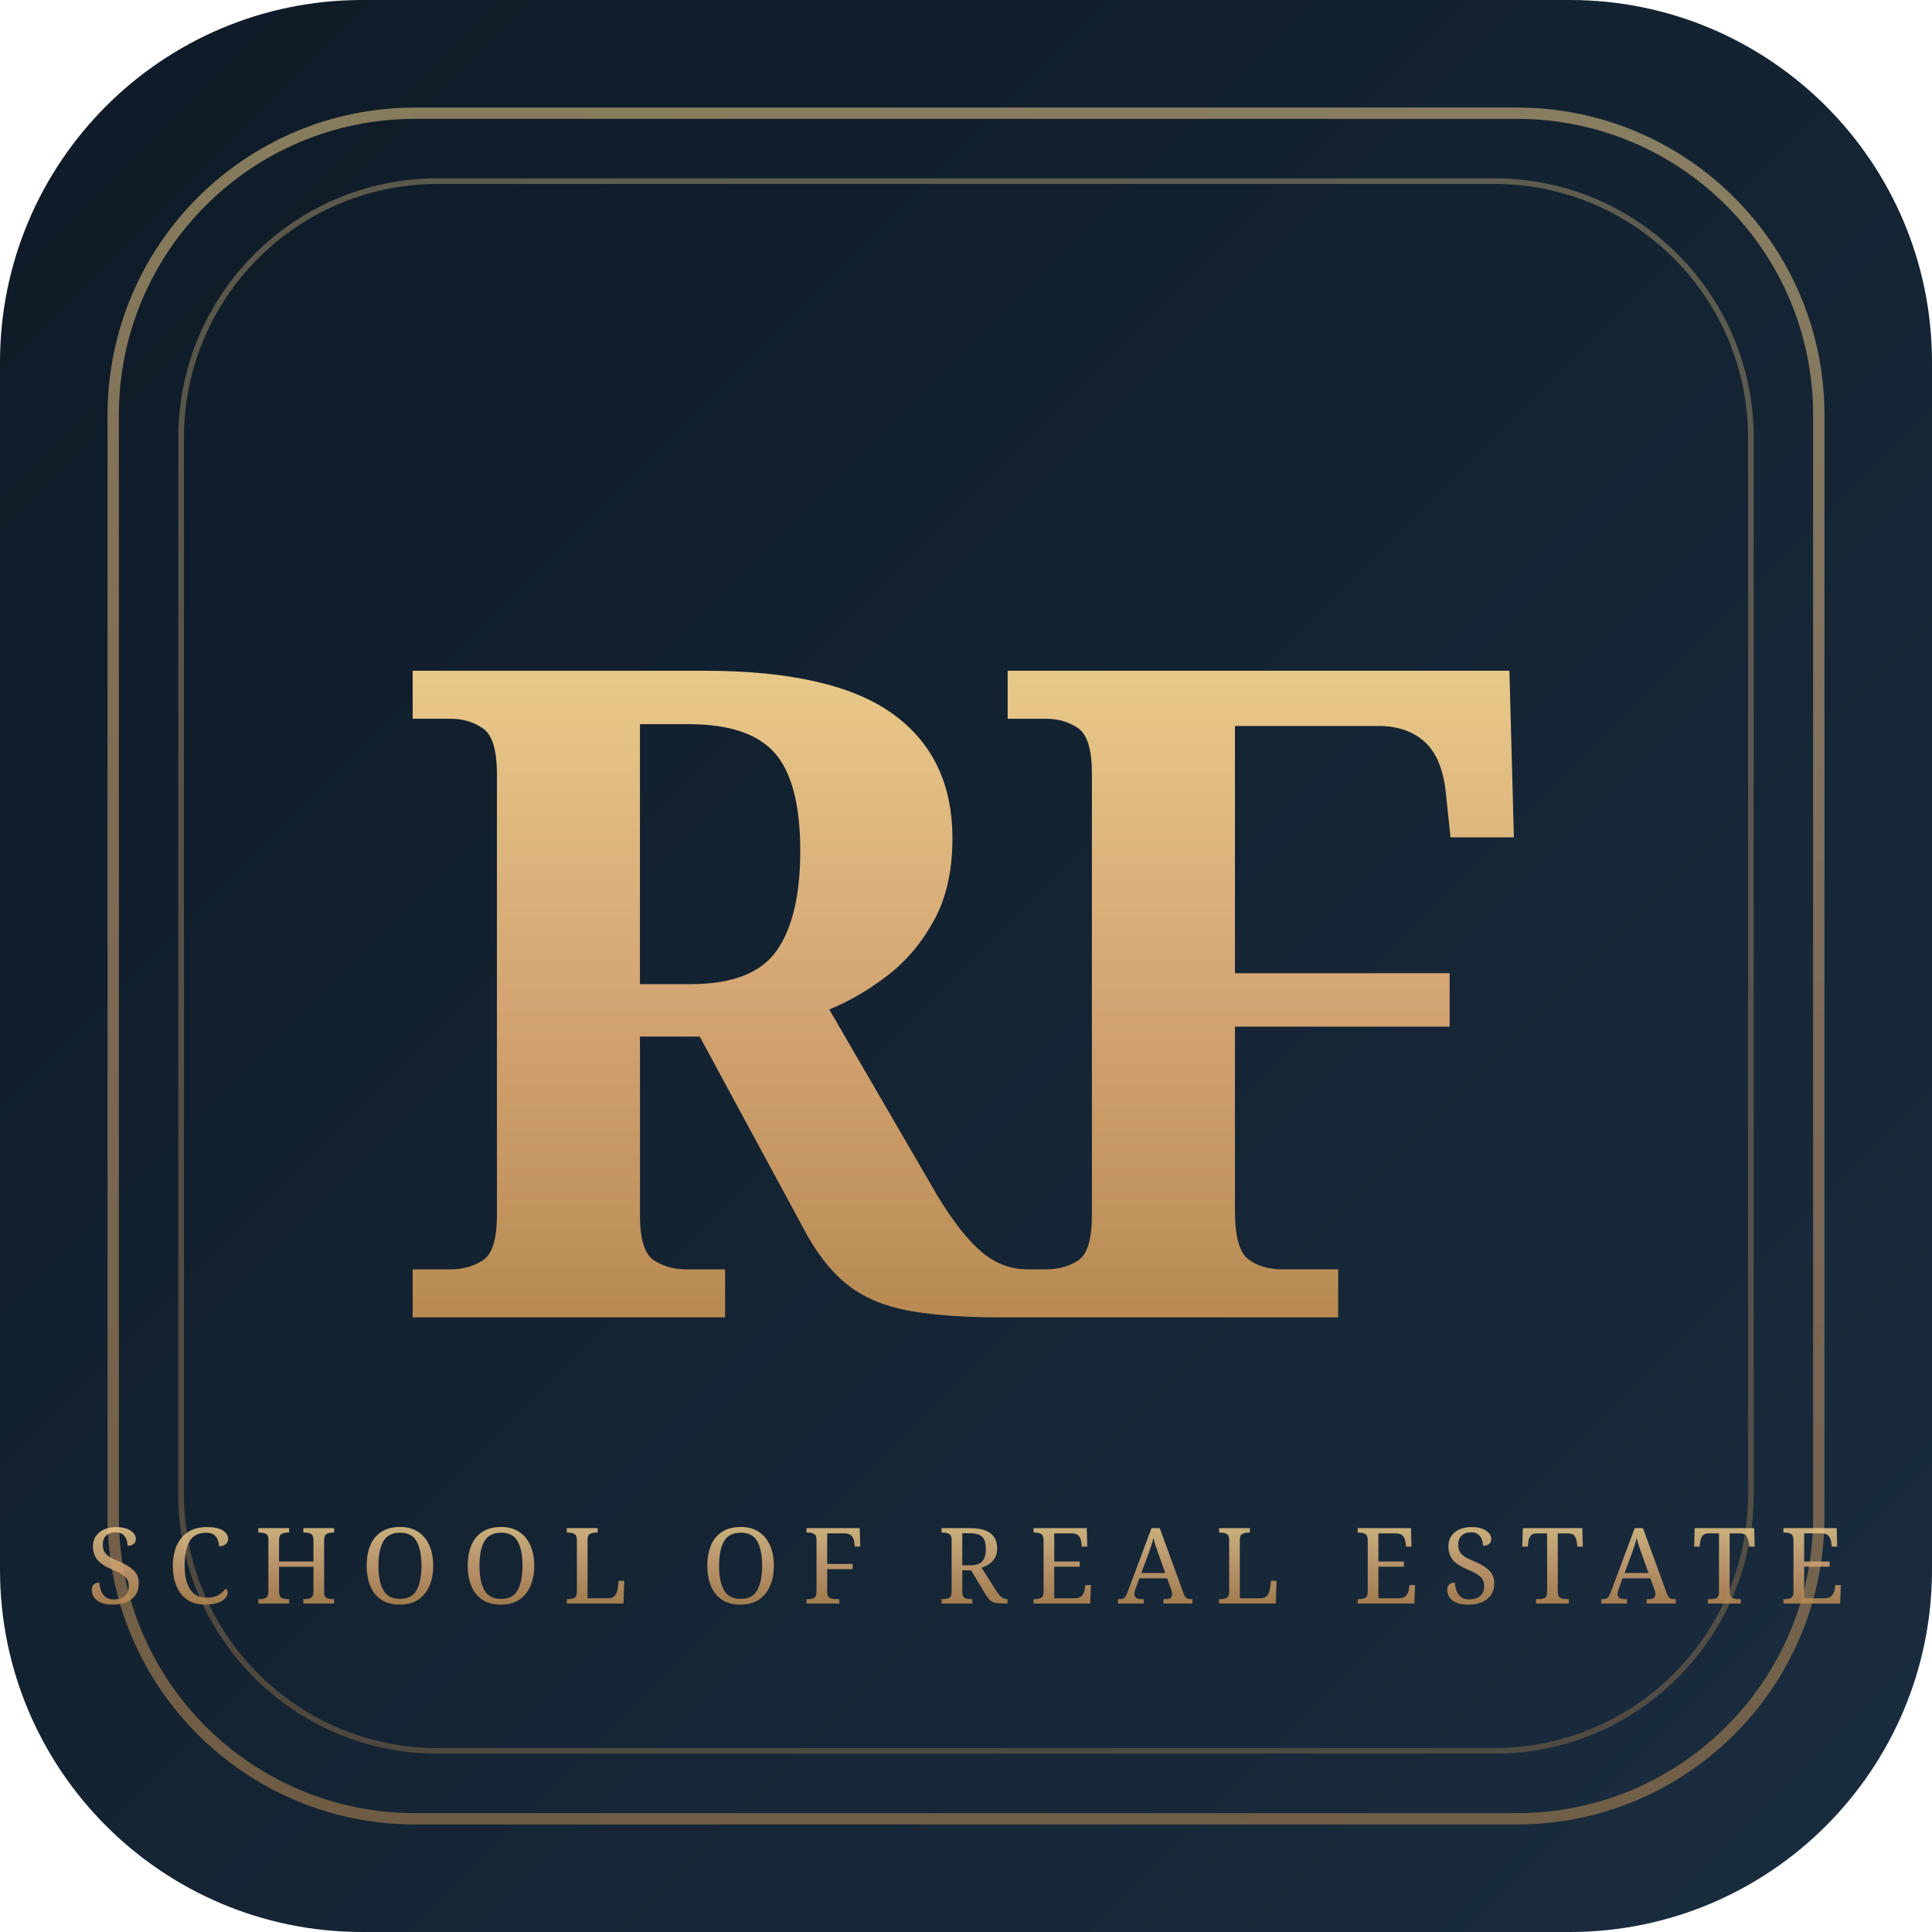
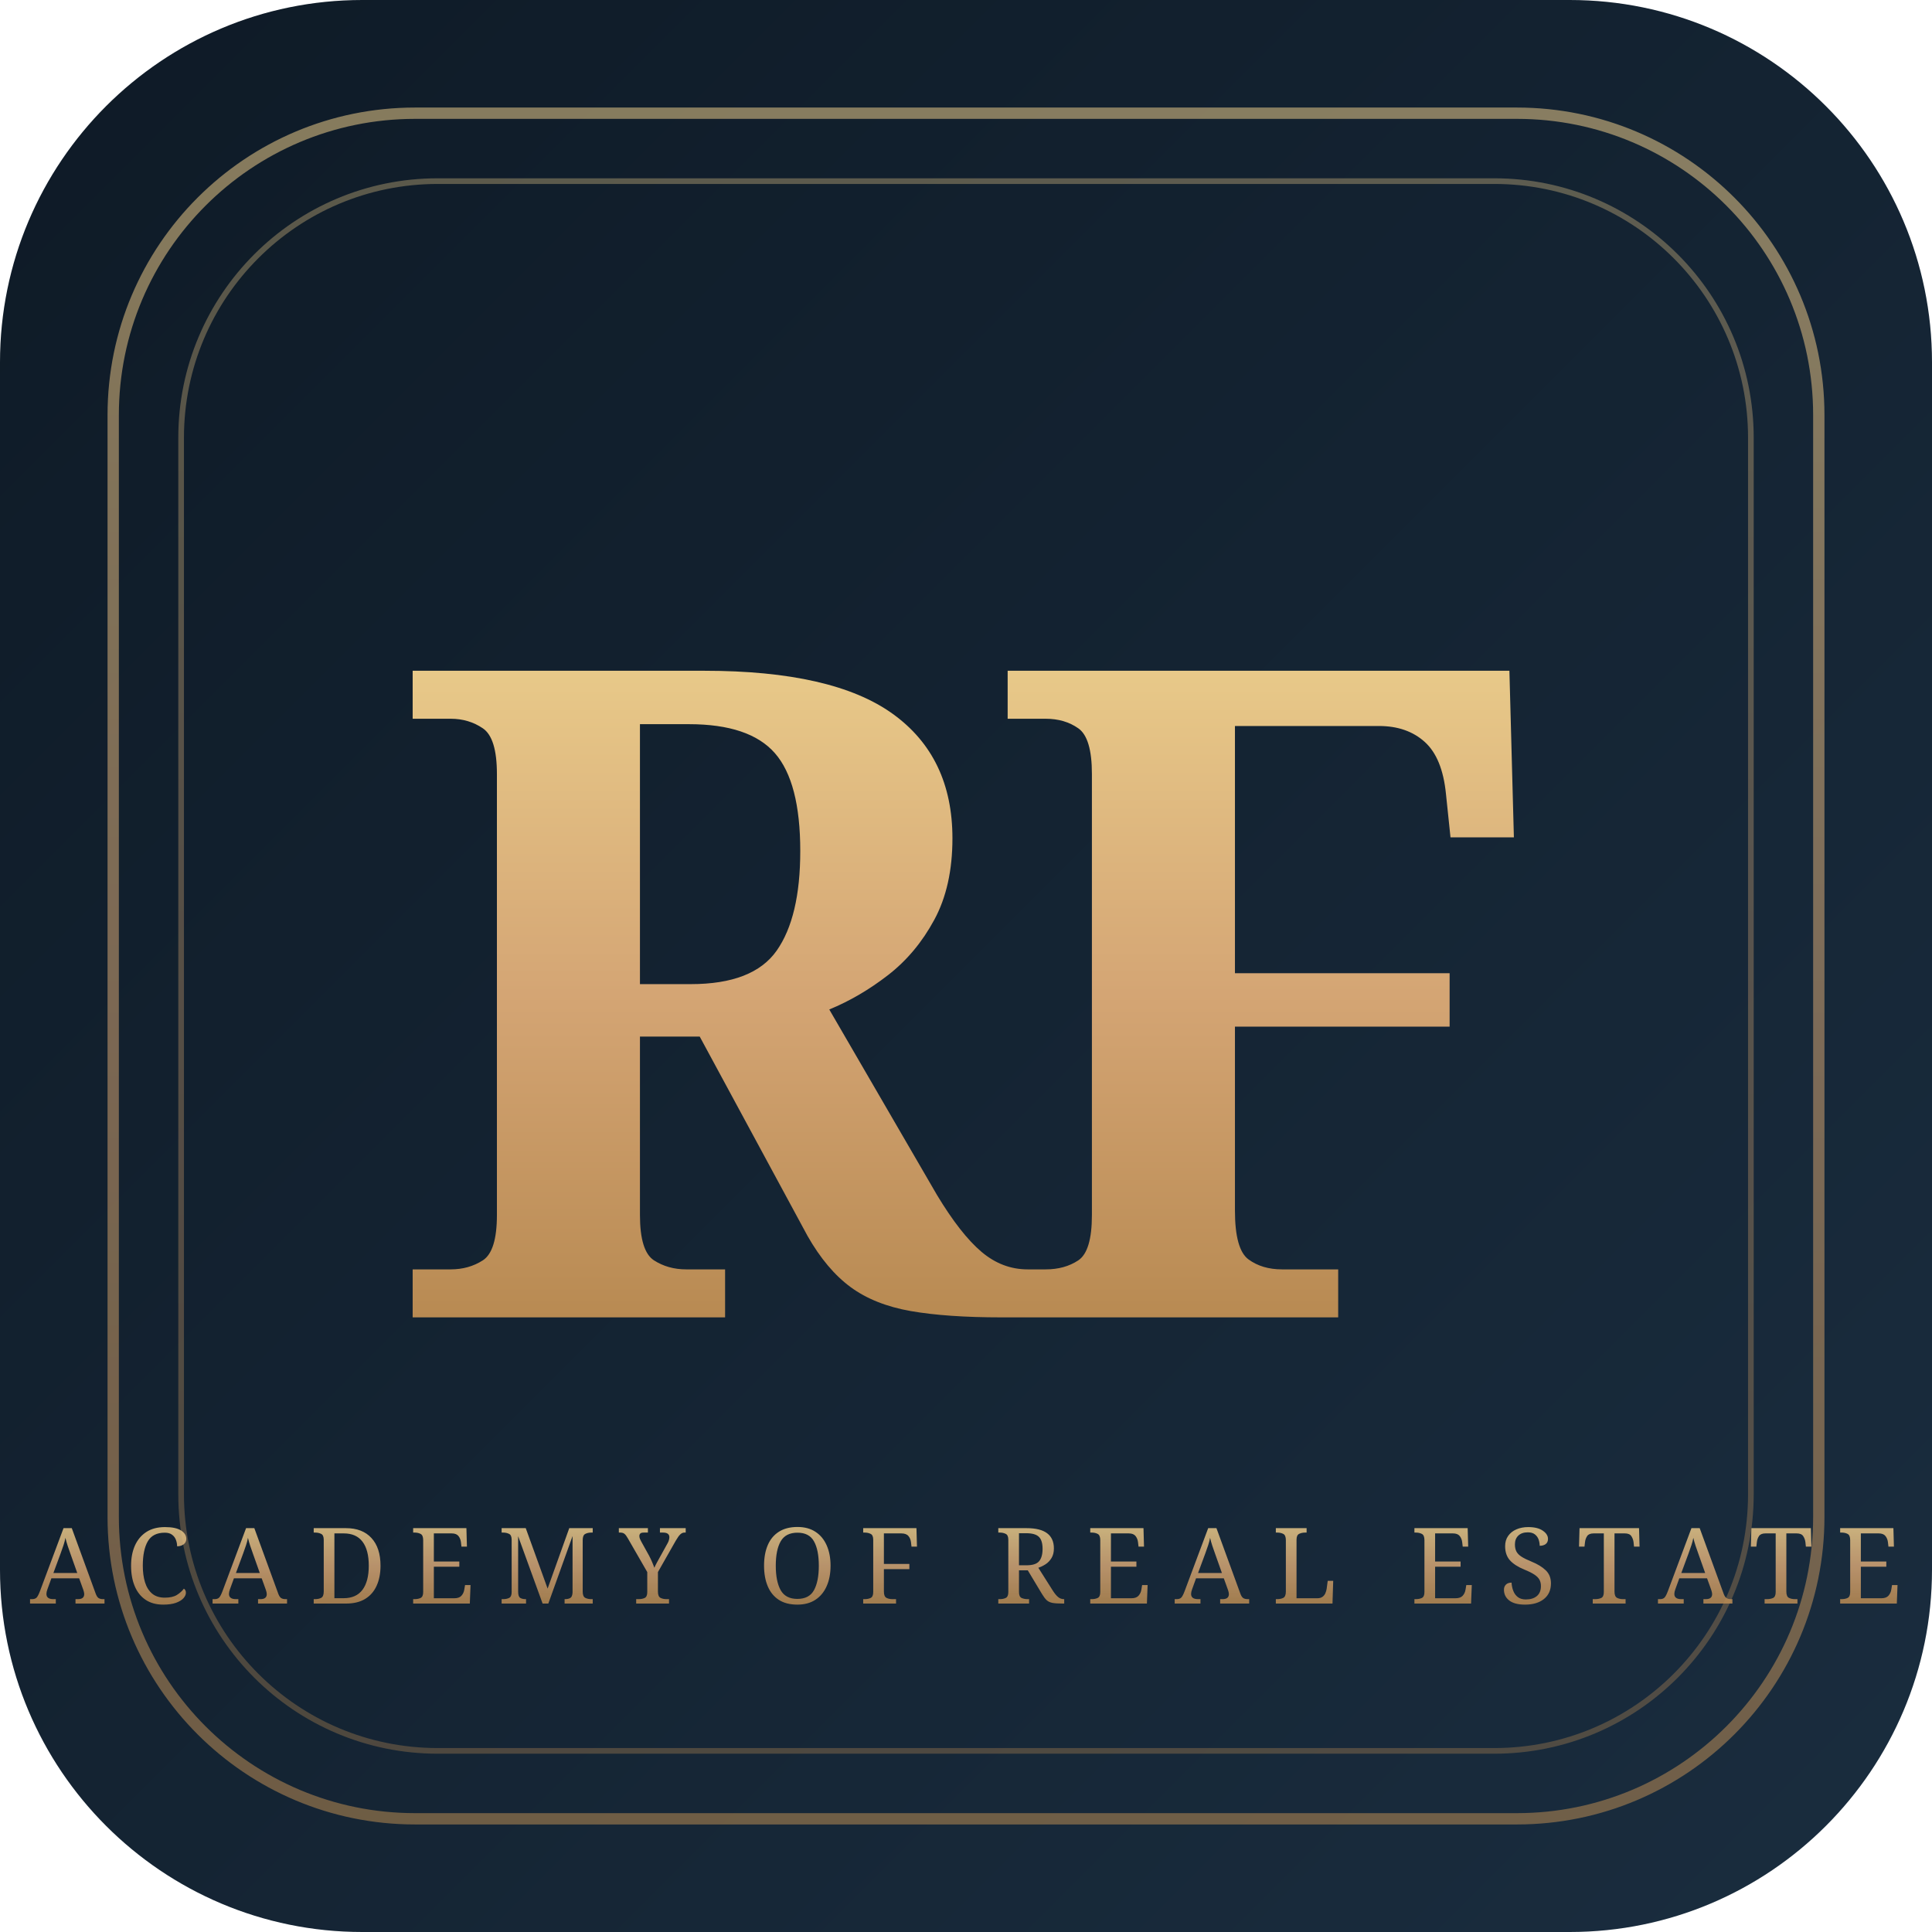
<svg xmlns="http://www.w3.org/2000/svg" width="512" height="512" viewBox="0 0 512 512">
  <defs>
    <linearGradient id="bg" x1="0%" y1="0%" x2="100%" y2="100%">
      <stop offset="0%" stop-color="#0e1a26" />
      <stop offset="100%" stop-color="#1a2d3f" />
    </linearGradient>
    <linearGradient id="gold" x1="0%" y1="0%" x2="0%" y2="100%">
      <stop offset="0%" stop-color="#e8c989" />
      <stop offset="50%" stop-color="#d4a574" />
      <stop offset="100%" stop-color="#b88a52" />
    </linearGradient>
  </defs>
  <rect width="512" height="512" rx="96" fill="url(#bg)" />
  <rect x="30" y="30" width="452" height="452" rx="80" fill="none" stroke="url(#gold)" stroke-width="3" opacity="0.55" />
  <rect x="48" y="48" width="416" height="416" rx="68" fill="none" stroke="url(#gold)" stroke-width="1.5" opacity="0.35" />
  <text x="50%" y="50%" text-anchor="middle" dominant-baseline="central" font-family="Georgia, 'Playfair Display', serif" font-weight="900" font-size="240" fill="url(#gold)" letter-spacing="-12">RF</text>
-   <text x="50%" y="83%" text-anchor="middle" font-family="Georgia, serif" font-weight="500" font-size="28" fill="url(#gold)" letter-spacing="6" opacity="0.85">SCHOOL OF REAL ESTATE</text>
+   <text x="50%" y="83%" text-anchor="middle" font-family="Georgia, serif" font-weight="500" font-size="28" fill="url(#gold)" letter-spacing="6" opacity="0.85">ACADEMY OF REAL ESTATE</text>
</svg>
